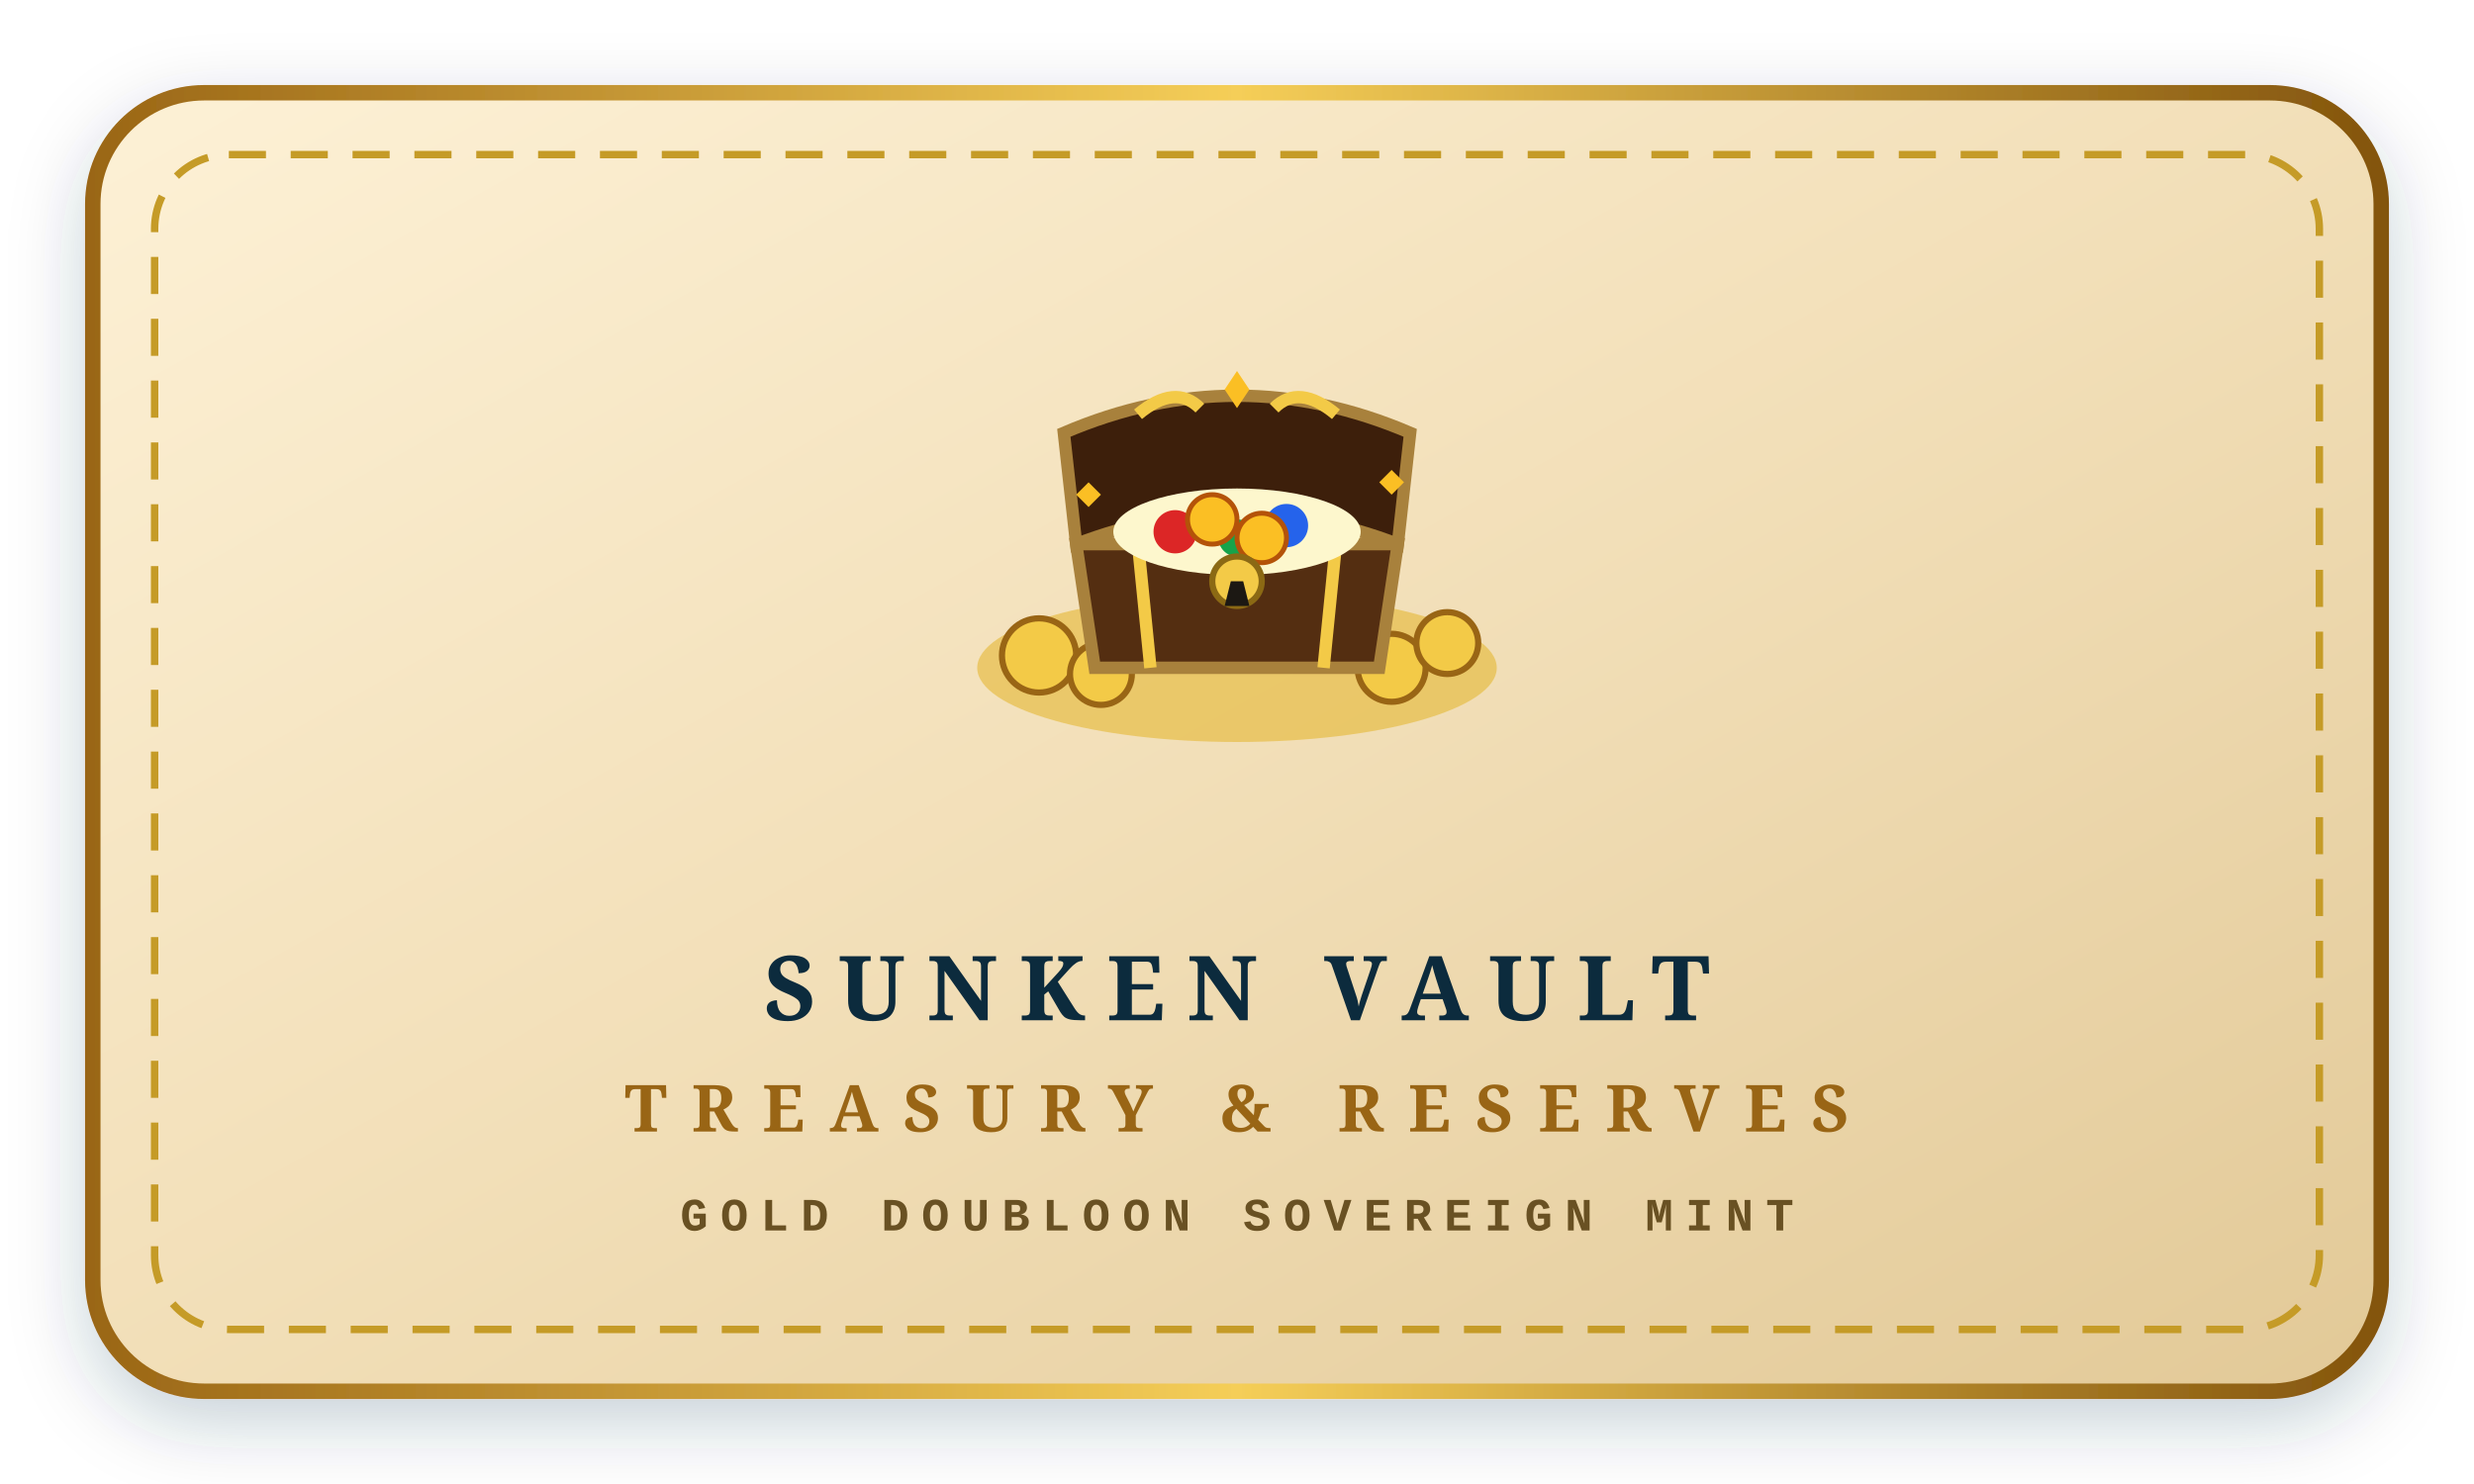
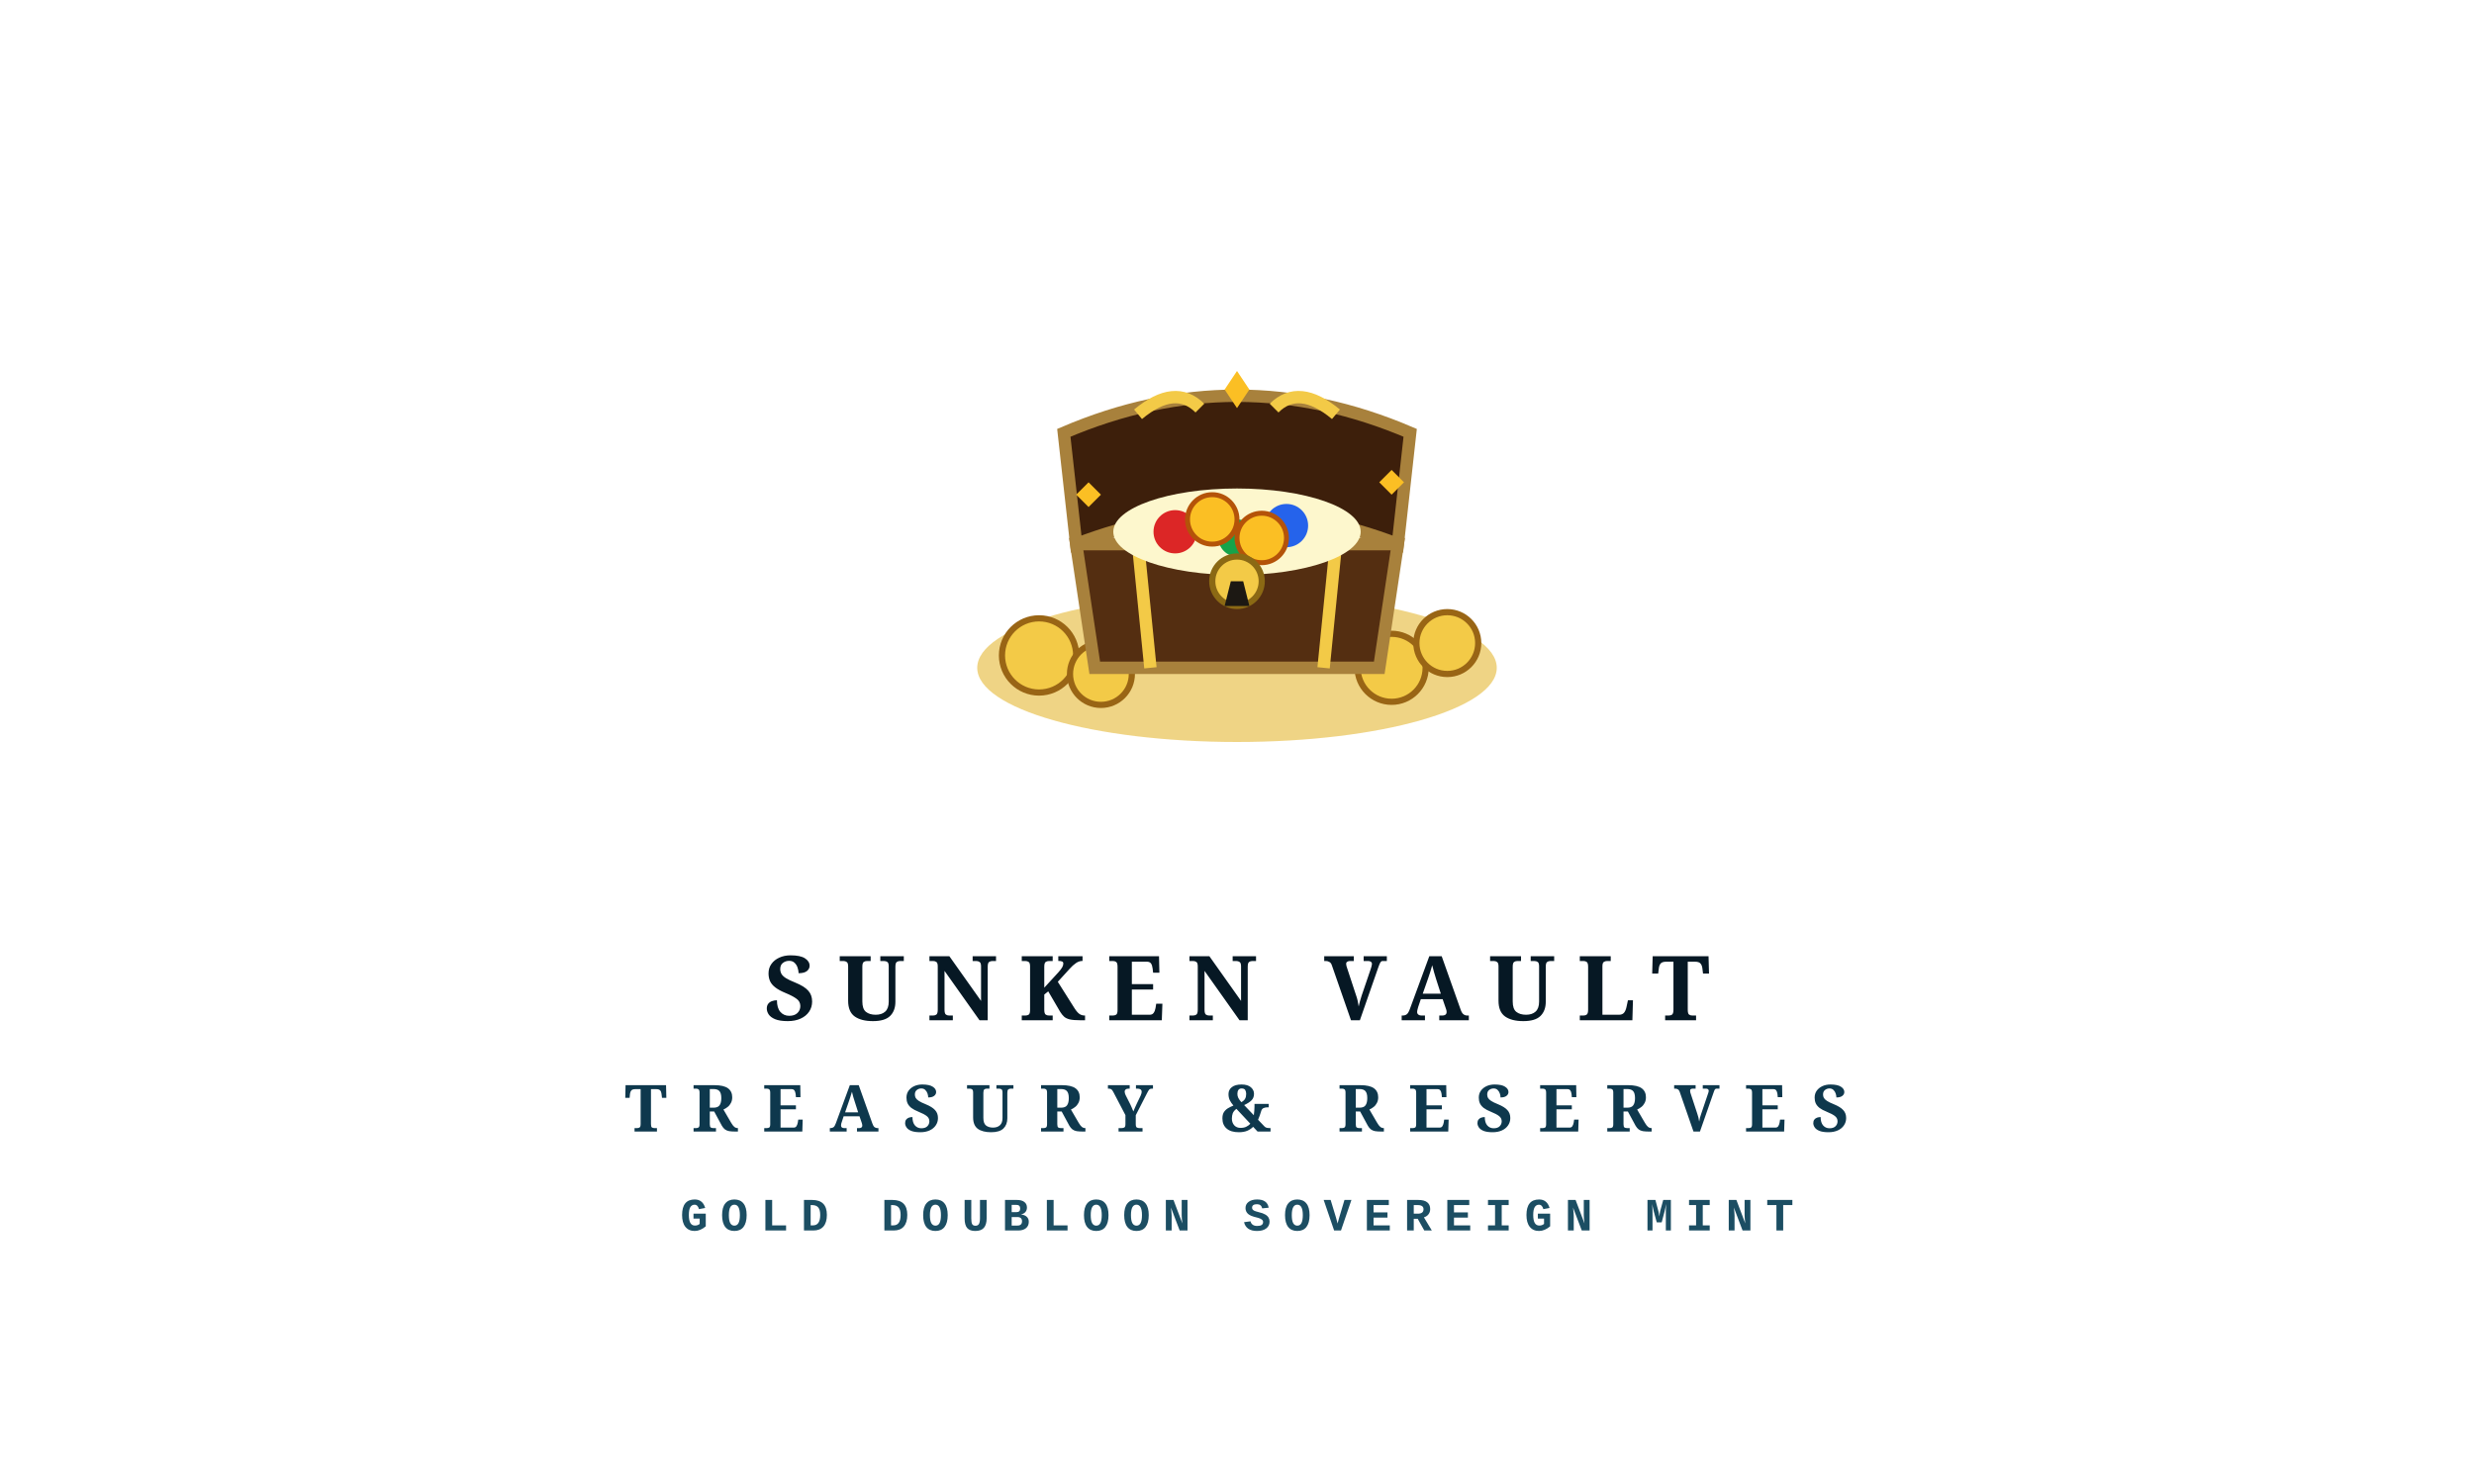
<svg xmlns="http://www.w3.org/2000/svg" viewBox="0 0 400 240" width="400" height="240">
  <defs>
+     <linearGradient id="oceanPlacque" x1="0%" y1="0%" x2="100%" y2="100%">
+       <stop offset="0%" stop-color="#E1EEF0" />
+       <stop offset="50%" stop-color="#CFE5E8" />
+       <stop offset="100%" stop-color="#B7D7DC" />
+     </linearGradient>
    <linearGradient id="vaultGoldBg" x1="0%" y1="0%" x2="100%" y2="100%">
      <stop offset="0%" stop-color="#FDF1D6" />
      <stop offset="50%" stop-color="#F2DFB8" />
      <stop offset="100%" stop-color="#E2C997" />
    </linearGradient>
    <linearGradient id="solidGold" x1="0%" y1="0%" x2="100%" y2="0%">
      <stop offset="0%" stop-color="#996515" />
      <stop offset="50%" stop-color="#F5CE58" />
      <stop offset="100%" stop-color="#82530C" />
    </linearGradient>
    <filter id="chestShadow" x="-10%" y="-10%" width="120%" height="120%">
      <feDropShadow dx="0" dy="4" stdDeviation="6" flood-color="#0E384D" flood-opacity="0.22" />
    </filter>
  </defs>
-   <rect x="15" y="15" width="370" height="210" rx="18" fill="url(#vaultGoldBg)" stroke="url(#solidGold)" stroke-width="2.5" filter="url(#chestShadow)" />
-   <rect x="25" y="25" width="350" height="190" rx="12" fill="none" stroke="#C59B27" stroke-width="1.2" stroke-dasharray="6,4" />
  <g transform="translate(200, 84)">
    <ellipse cx="0" cy="24" rx="42" ry="12" fill="#E5B834" opacity="0.6" />
    <circle cx="-32" cy="22" r="6" fill="#F3CA47" stroke="#996515" stroke-width="1" />
    <circle cx="-22" cy="25" r="5" fill="#F3CA47" stroke="#996515" stroke-width="1" />
    <circle cx="25" cy="24" r="5.5" fill="#F3CA47" stroke="#996515" stroke-width="1" />
    <circle cx="34" cy="20" r="5" fill="#F3CA47" stroke="#996515" stroke-width="1" />
    <path d="M -26 4 L 26 4 L 23 24 L -23 24 Z" fill="#542E11" stroke="#A8813C" stroke-width="2" />
    <line x1="-16" y1="4" x2="-14" y2="24" stroke="#F3CA47" stroke-width="2" />
    <line x1="16" y1="4" x2="14" y2="24" stroke="#F3CA47" stroke-width="2" />
    <path d="M -28 -14 Q 0 -26, 28 -14 L 26 4 Q 0 -6, -26 4 Z" fill="#3D1F0B" stroke="#A8813C" stroke-width="2" />
    <path d="M -16 -17 Q -10 -22, -6 -18" stroke="#F3CA47" stroke-width="2" fill="none" />
    <path d="M 16 -17 Q 10 -22, 6 -18" stroke="#F3CA47" stroke-width="2" fill="none" />
    <ellipse cx="0" cy="2" rx="20" ry="7" fill="#FDF7CD" />
    <circle cx="-10" cy="2" r="3.5" fill="#DC2626" />
    <circle cx="8" cy="1" r="3.5" fill="#2563EB" />
    <circle cx="0" cy="3" r="3" fill="#16A34A" />
    <circle cx="-4" cy="0" r="4" fill="#FBBF24" stroke="#B45309" stroke-width="0.8" />
    <circle cx="4" cy="3" r="4" fill="#FBBF24" stroke="#B45309" stroke-width="0.8" />
    <circle cx="0" cy="10" r="4" fill="#F3CA47" stroke="#8B6914" stroke-width="1" />
    <polygon points="-1,10 1,10 2,14 -2,14" fill="#1C1813" />
    <path d="M -24 -6 L -22 -4 L -24 -2 L -26 -4 Z" fill="#FBBF24" />
    <path d="M 25 -8 L 27 -6 L 25 -4 L 23 -6 Z" fill="#FBBF24" />
    <path d="M 0 -24 L 2 -21 L 0 -18 L -2 -21 Z" fill="#FBBF24" />
  </g>
-   <text x="200" y="165" text-anchor="middle" font-family="'Cinzel', Georgia, serif" font-size="14.5" font-weight="800" fill="#0C2B3D" letter-spacing="3.5">SUNKEN VAULT</text>
-   <text x="200" y="183" text-anchor="middle" font-family="'Cinzel', Georgia, serif" font-size="10.5" font-weight="700" fill="#996515" letter-spacing="4">TREASURY &amp; RESERVES</text>
-   <text x="200" y="199" text-anchor="middle" font-family="'Courier New', monospace" font-size="7.5" font-weight="600" fill="#695123" letter-spacing="2">GOLD DOUBLOON SOVEREIGN MINT</text>
+   <text x="200" y="165" text-anchor="middle" font-family="'Cinzel', Georgia, serif" font-size="14.5" font-weight="800" fill="#061824" letter-spacing="3.5">SUNKEN VAULT</text>
+   <text x="200" y="183" text-anchor="middle" font-family="'Cinzel', Georgia, serif" font-size="10.5" font-weight="700" fill="#0E384D" letter-spacing="4">TREASURY &amp; RESERVES</text>
+   <text x="200" y="199" text-anchor="middle" font-family="'Courier New', monospace" font-size="7.5" font-weight="600" fill="#1C4E63" letter-spacing="2">GOLD DOUBLOON SOVEREIGN MINT</text>
</svg>
